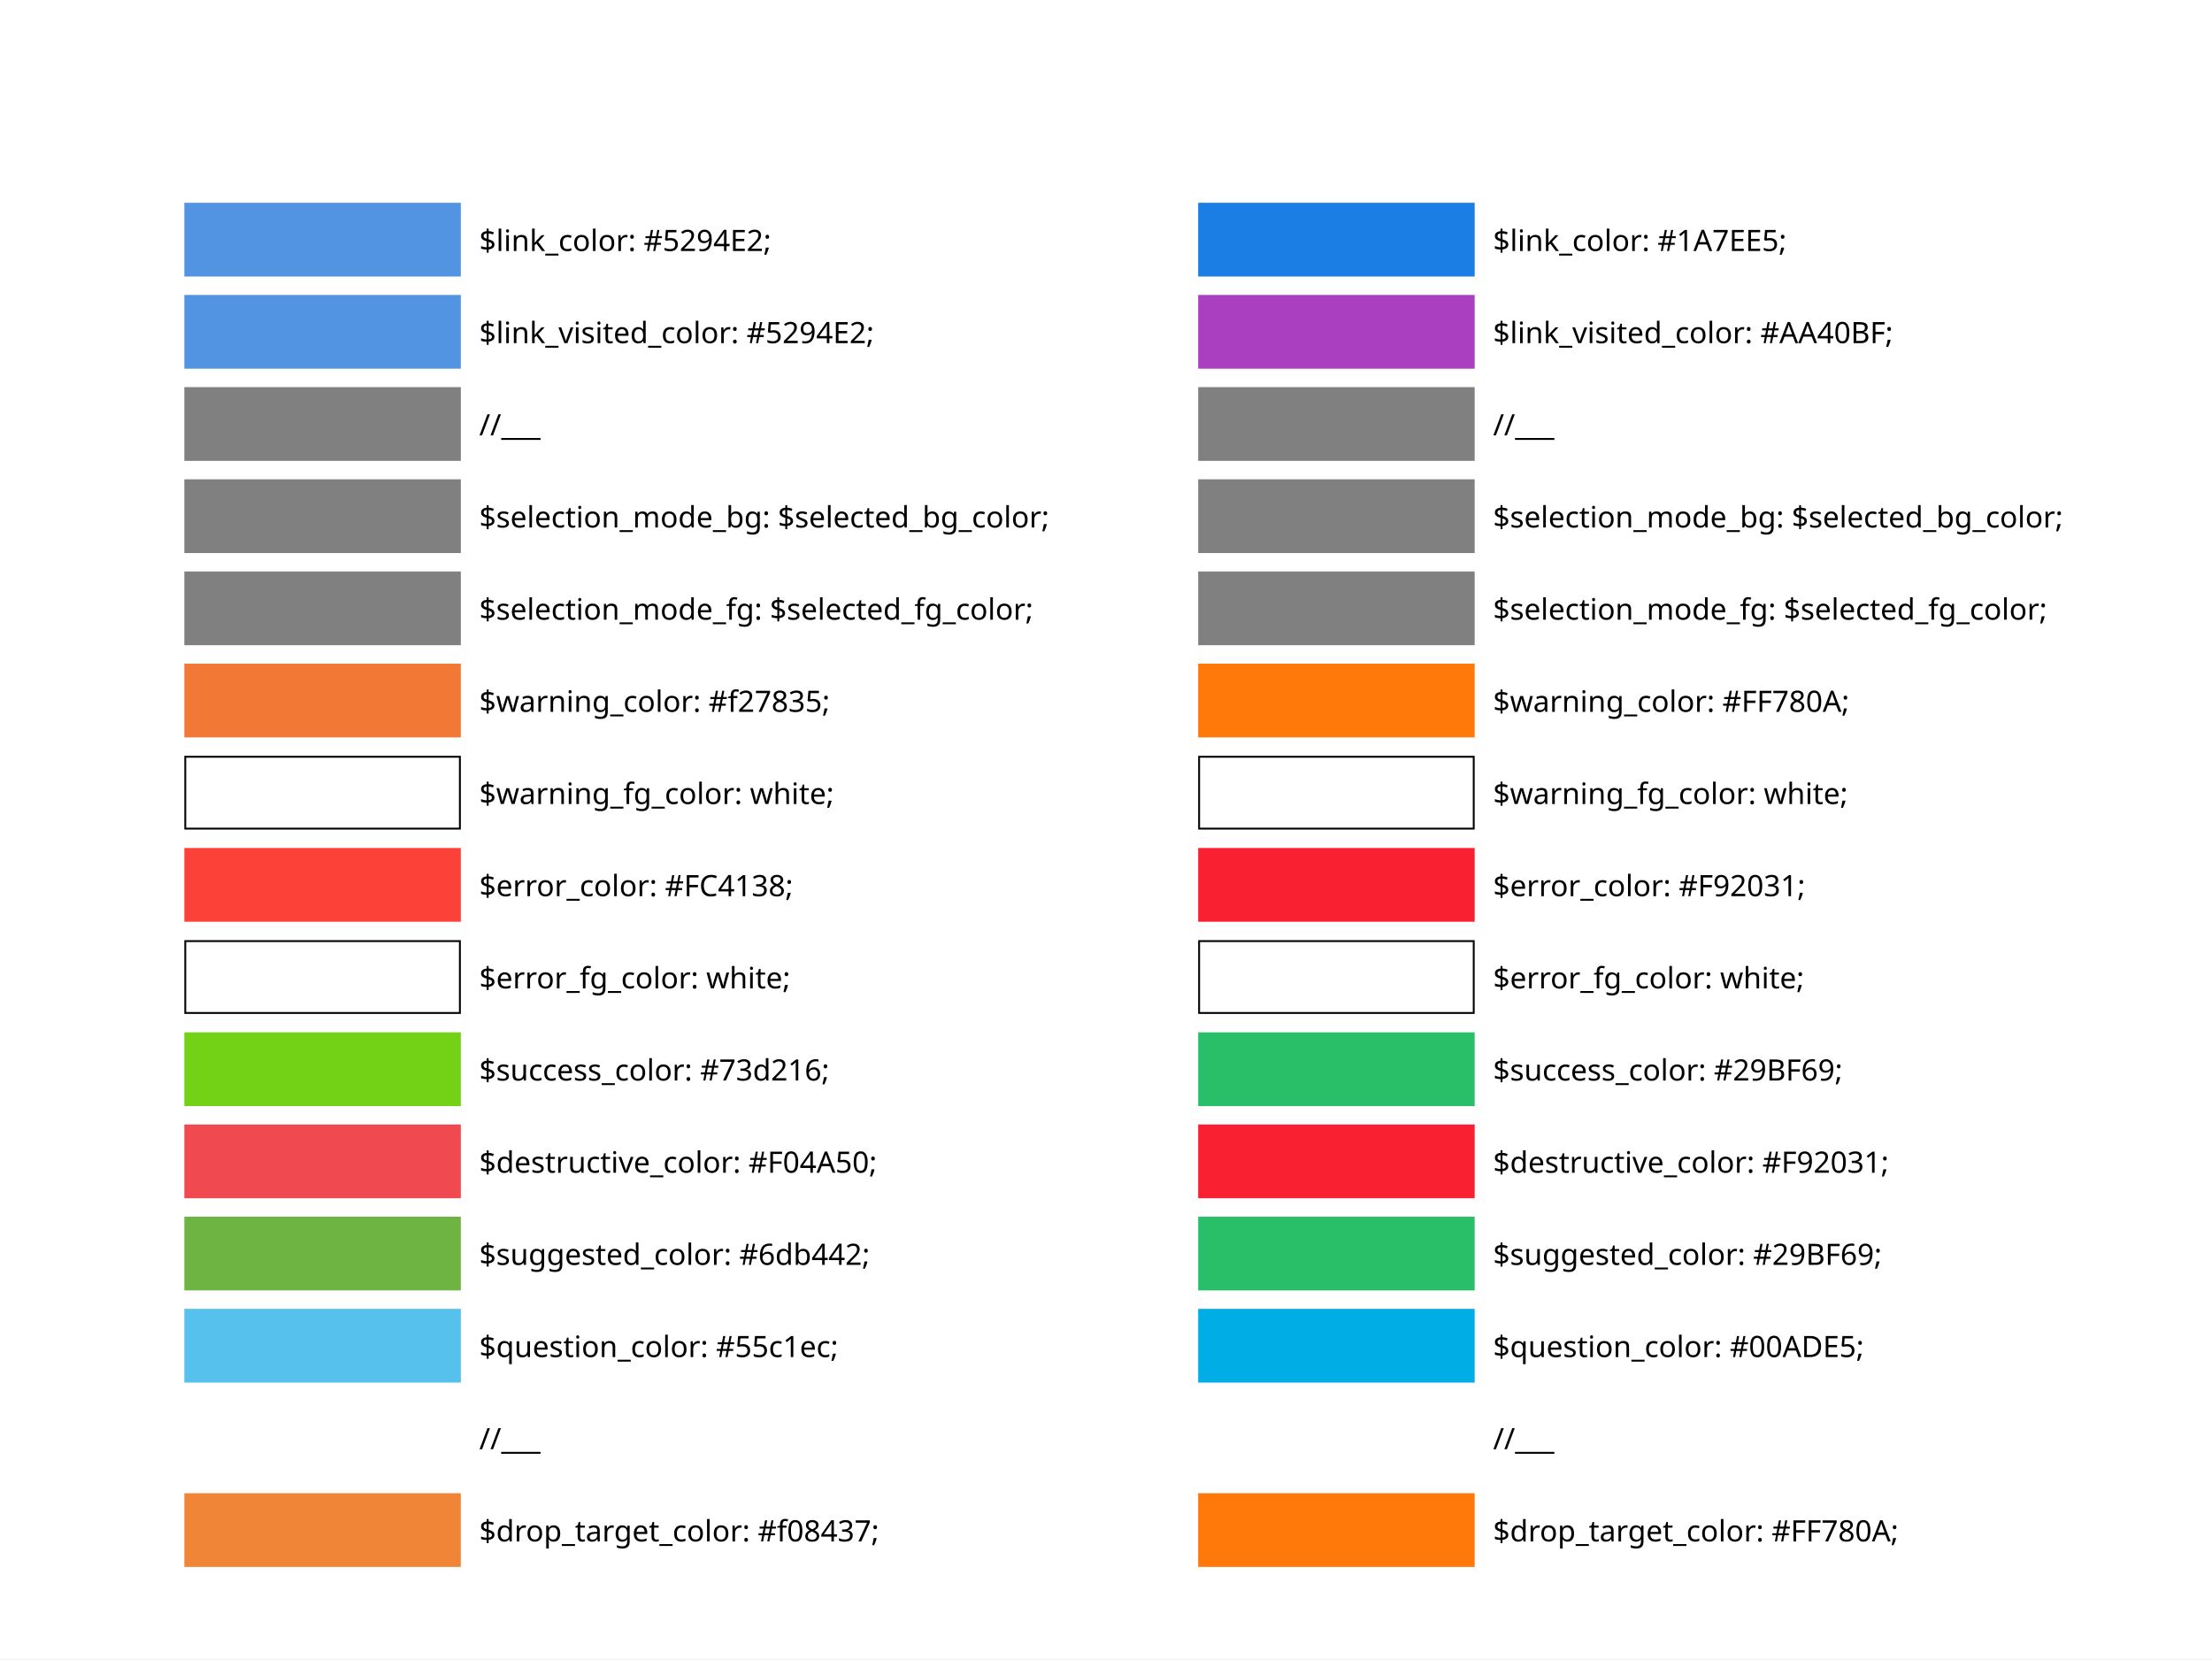
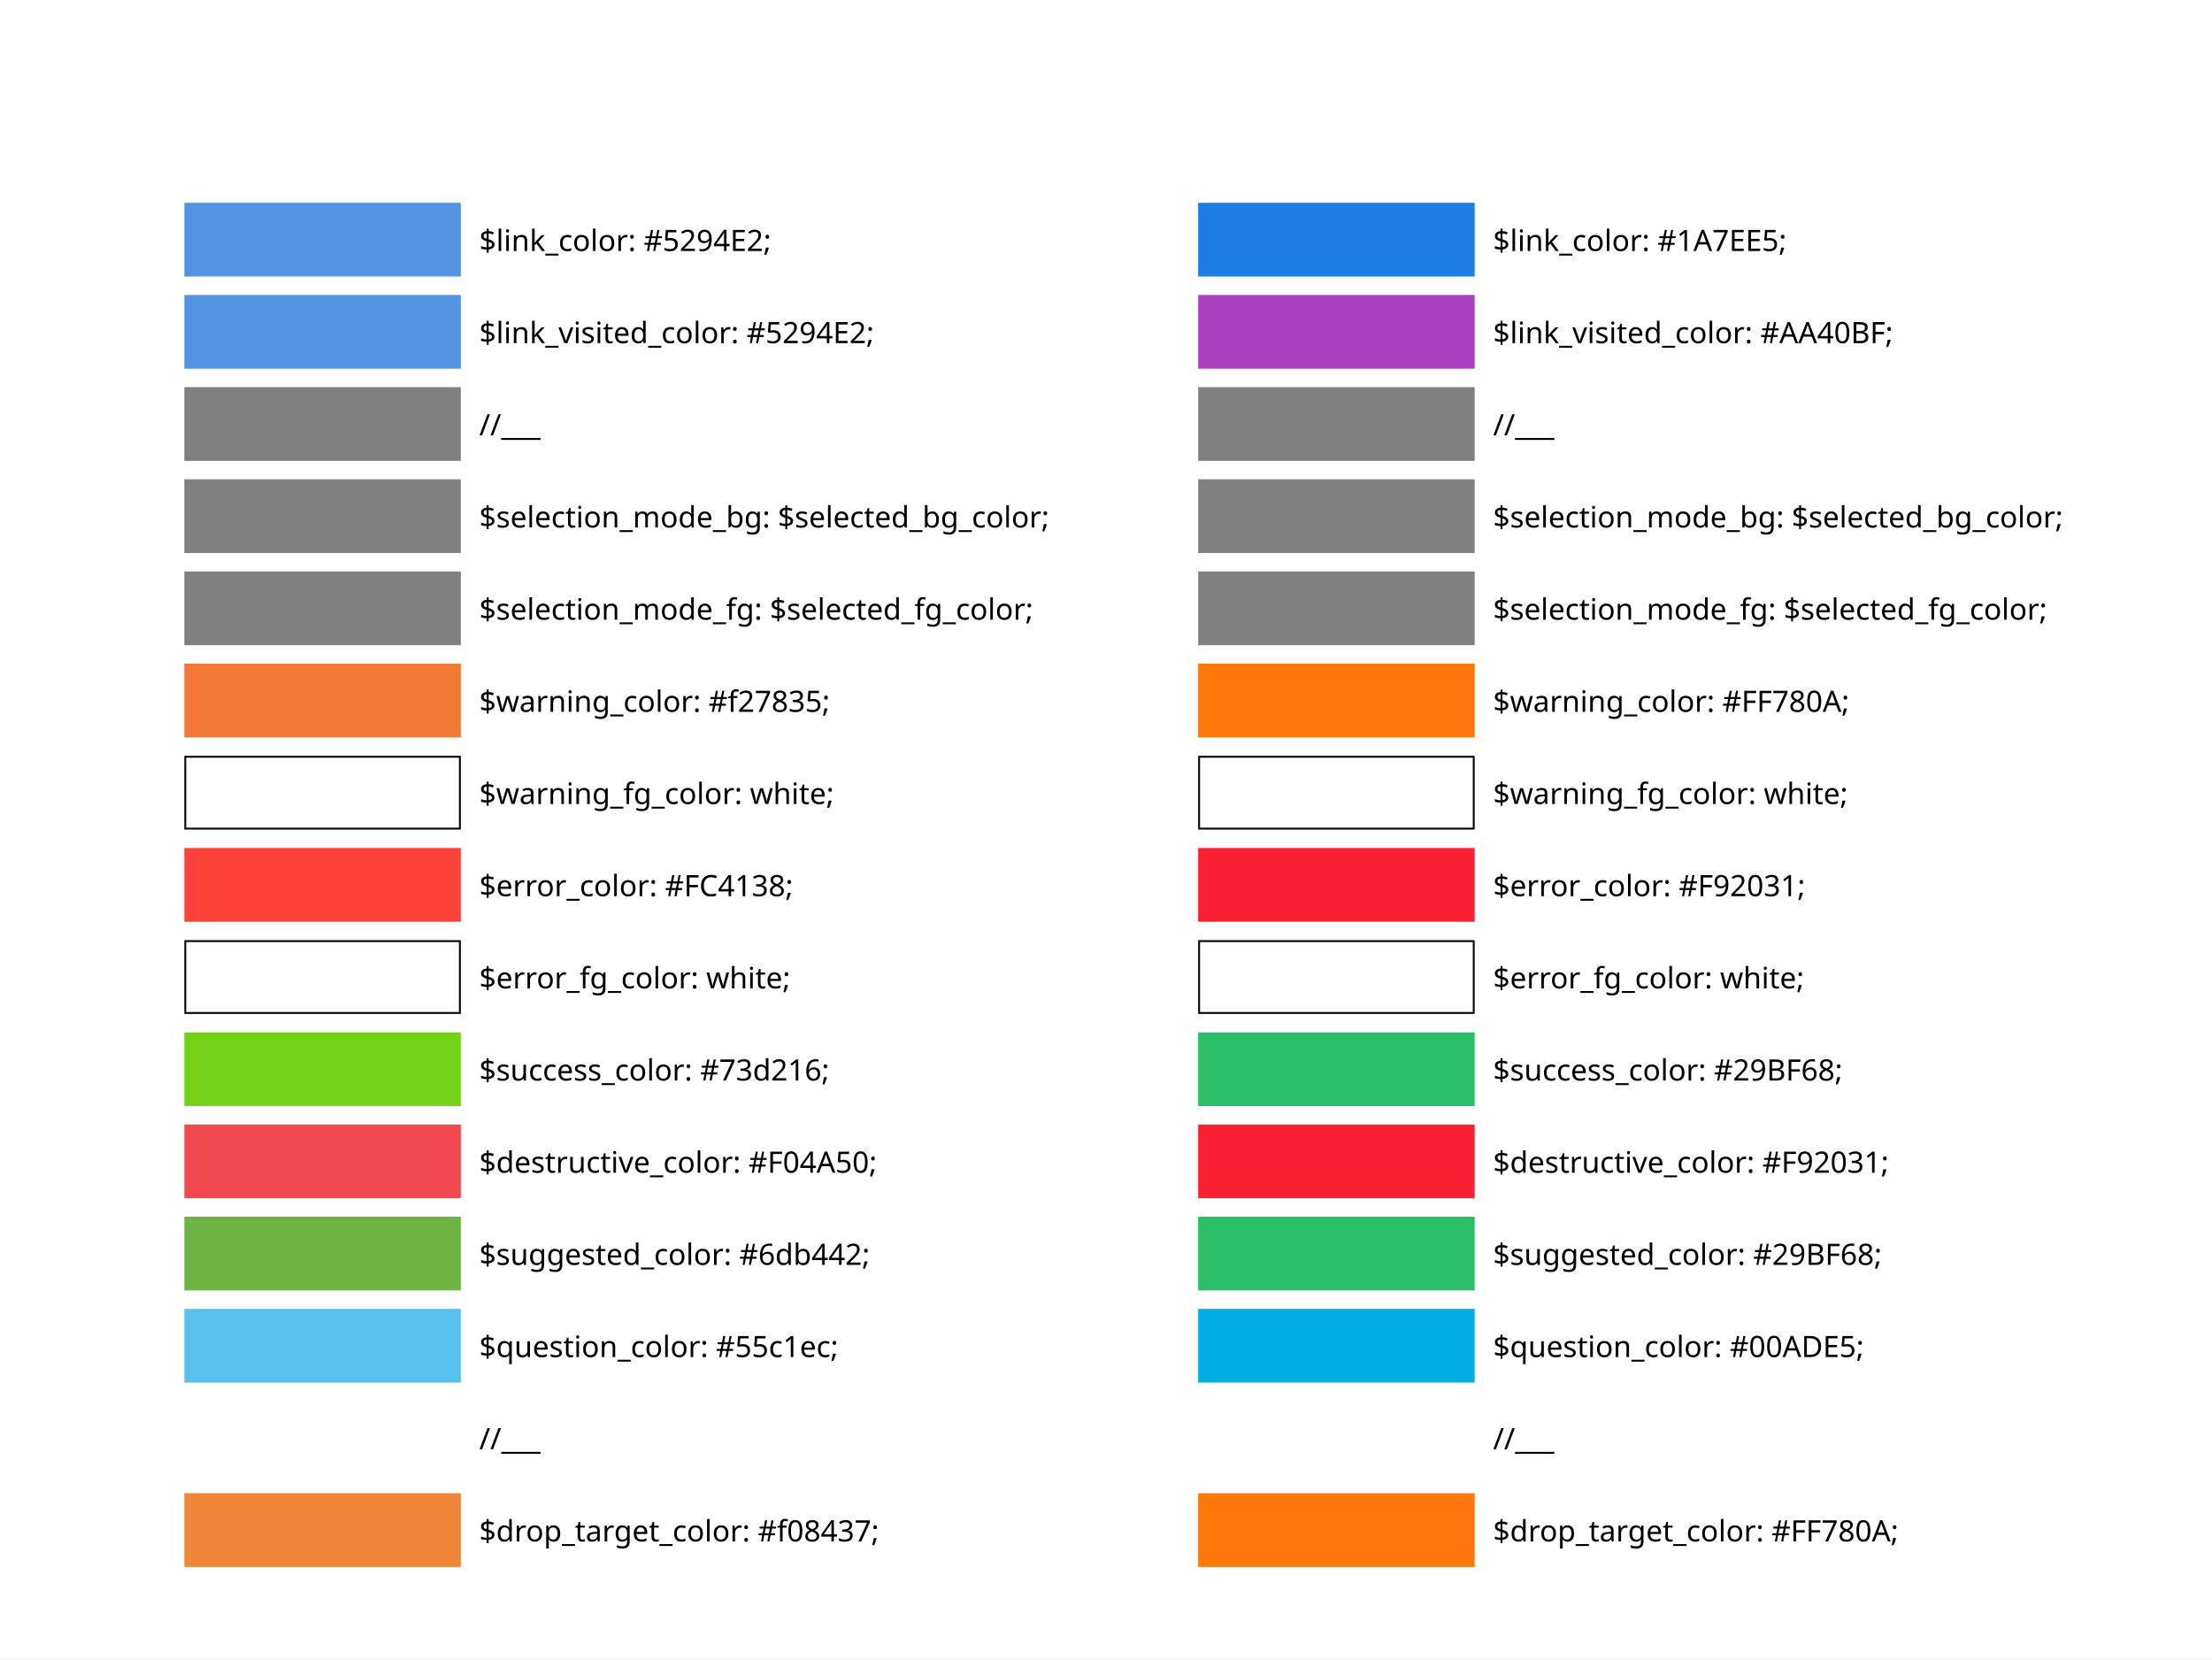
<svg xmlns="http://www.w3.org/2000/svg" id="svg8" version="1.1" viewBox="0 0 1200 900" height="900" width="1200">
  <defs id="defs2" />
  <g transform="translate(0,38.20002)" id="layer1">
-     <rect rx="1.5995795e-15" y="-38.2" x="0" height="900" width="1200" id="rect876" style="fill:#ffffff;fill-opacity:1;stroke:none;stroke-width:4.948;stroke-miterlimit:4;stroke-dasharray:none;stroke-opacity:1" />
-     <text id="text9" y="97.956" x="260" style="font-style:normal;font-weight:normal;font-size:16px;line-height:2;font-family:sans-serif;letter-spacing:0px;word-spacing:0px;fill:#000000;fill-opacity:1;stroke:none" xml:space="preserve">
+     <rect rx="1.5995795e-15" y="-38.2" x="0" height="900" width="1200" id="rect876" style="fill:#ffffff;stroke-width:4.948" />
+     <text id="text9" y="97.956" x="260" style="font-size:16px;line-height:2;font-family:sans-serif;letter-spacing:0px;word-spacing:0px;fill:#000000" xml:space="preserve">
      <tspan style="line-height:50px" y="97.956" x="260" id="tspan7">$link_color: #5294E2;</tspan>
      <tspan style="line-height:50px" id="tspan11" y="147.956" x="260">$link_visited_color: #5294E2;</tspan>
      <tspan style="line-height:50px" id="tspan13" y="197.956" x="260">//___</tspan>
      <tspan style="line-height:50px" id="tspan15" y="247.956" x="260">$selection_mode_bg: $selected_bg_color;</tspan>
      <tspan style="line-height:50px" id="tspan17" y="297.956" x="260">$selection_mode_fg: $selected_fg_color;</tspan>
      <tspan style="line-height:50px" id="tspan19" y="347.956" x="260">$warning_color: #f27835;</tspan>
      <tspan style="line-height:50px" id="tspan21" y="397.956" x="260">$warning_fg_color: white;</tspan>
      <tspan style="line-height:50px" id="tspan23" y="447.956" x="260">$error_color: #FC4138;</tspan>
      <tspan style="line-height:50px" id="tspan25" y="497.956" x="260">$error_fg_color: white;</tspan>
      <tspan style="line-height:50px" id="tspan27" y="547.956" x="260">$success_color: #73d216;</tspan>
      <tspan style="line-height:50px" id="tspan29" y="597.956" x="260">$destructive_color: #F04A50;</tspan>
      <tspan style="line-height:50px" id="tspan31" y="647.956" x="260">$suggested_color: #6db442;</tspan>
      <tspan style="line-height:50px" id="tspan33" y="697.956" x="260">$question_color: #55c1ec;</tspan>
      <tspan id="tspan1000" style="line-height:50px" y="747.956" x="260">//___</tspan>
      <tspan id="tspan1002" style="line-height:50px" y="797.956" x="260">$drop_target_color: #f08437;</tspan>
    </text>
-     <rect y="671.8" x="100" height="40" width="150" id="rect35" style="fill:#55c1ec;fill-opacity:1;stroke-width:0.829" />
-     <rect style="fill:#6db442;fill-opacity:1;stroke-width:0.829" id="use892" width="150" height="40" x="100" y="621.8" />
-     <rect style="fill:#f04a50;fill-opacity:1;stroke-width:0.829" id="use894" width="150" height="40" x="100" y="571.8" />
-     <rect style="fill:#73d216;fill-opacity:1;stroke-width:0.829" id="use896" width="150" height="40" x="100" y="521.8" />
-     <rect style="fill:#ffffff;fill-opacity:1;stroke:#000000;stroke-width:1.015;stroke-miterlimit:4;stroke-dasharray:none;stroke-opacity:1" id="use898" width="148.985" height="38.985" x="100.508" y="472.308" />
-     <rect style="fill:#fc4138;fill-opacity:1;stroke-width:0.829" id="use900" width="150" height="40" x="100" y="421.8" />
-     <rect style="fill:#ffffff;fill-opacity:1;stroke:#000000;stroke-width:1.015;stroke-miterlimit:4;stroke-dasharray:none;stroke-opacity:1" id="use902" width="148.985" height="38.985" x="100.508" y="372.308" />
-     <rect style="fill:#f27835;fill-opacity:1;stroke-width:0.829" id="use904" width="150" height="40" x="100" y="321.8" />
-     <rect style="fill:#808080;fill-opacity:1;stroke-width:0.829" id="use906" width="150" height="40" x="100" y="271.8" />
-     <rect style="fill:#808080;fill-opacity:1;stroke-width:0.829" id="use908" width="150" height="40" x="100" y="221.8" />
-     <rect style="fill:#808080;fill-opacity:1;stroke-width:0.829" id="use910" width="150" height="40" x="100" y="171.8" />
-     <rect style="fill:#5294e2;fill-opacity:1;stroke-width:0.829" id="use912" width="150" height="40" x="100" y="121.8" />
-     <rect y="71.8" x="100" height="40" width="150" id="rect936" style="fill:#5294e2;fill-opacity:1;stroke-width:0.829" />
-     <text xml:space="preserve" style="font-style:normal;font-weight:normal;font-size:16px;line-height:2;font-family:sans-serif;letter-spacing:0px;word-spacing:0px;fill:#000000;fill-opacity:1;stroke:none" x="810" y="97.956" id="text964">
+     <rect y="671.8" x="100" height="40" width="150" id="rect35" style="fill:#55c1ec;stroke-width:0.829" />
+     <rect style="fill:#6db442;stroke-width:0.829" id="use892" width="150" height="40" x="100" y="621.8" />
+     <rect style="fill:#f04a50;stroke-width:0.829" id="use894" width="150" height="40" x="100" y="571.8" />
+     <rect style="fill:#73d216;stroke-width:0.829" id="use896" width="150" height="40" x="100" y="521.8" />
+     <rect style="fill:#ffffff;stroke:#000000;stroke-width:1.015" id="use898" width="148.985" height="38.985" x="100.508" y="472.308" />
+     <rect style="fill:#fc4138;stroke-width:0.829" id="use900" width="150" height="40" x="100" y="421.8" />
+     <rect style="fill:#ffffff;stroke:#000000;stroke-width:1.015" id="use902" width="148.985" height="38.985" x="100.508" y="372.308" />
+     <rect style="fill:#f27835;stroke-width:0.829" id="use904" width="150" height="40" x="100" y="321.8" />
+     <rect style="fill:#808080;stroke-width:0.829" id="use906" width="150" height="40" x="100" y="271.8" />
+     <rect style="fill:#808080;stroke-width:0.829" id="use908" width="150" height="40" x="100" y="221.8" />
+     <rect style="fill:#808080;stroke-width:0.829" id="use910" width="150" height="40" x="100" y="171.8" />
+     <rect style="fill:#5294e2;stroke-width:0.829" id="use912" width="150" height="40" x="100" y="121.8" />
+     <rect y="71.8" x="100" height="40" width="150" id="rect936" style="fill:#5294e2;stroke-width:0.829" />
+     <text xml:space="preserve" style="font-size:16px;line-height:2;font-family:sans-serif;letter-spacing:0px;word-spacing:0px;fill:#000000" x="810" y="97.956" id="text964">
      <tspan id="tspan938" x="810" y="97.956" style="line-height:50px">$link_color: #1A7EE5;</tspan>
      <tspan x="810" y="147.956" id="tspan940" style="line-height:50px">$link_visited_color: #AA40BF;</tspan>
      <tspan x="810" y="197.956" id="tspan942" style="line-height:50px">//___</tspan>
      <tspan x="810" y="247.956" id="tspan944" style="line-height:50px">$selection_mode_bg: $selected_bg_color;</tspan>
      <tspan x="810" y="297.956" id="tspan946" style="line-height:50px">$selection_mode_fg: $selected_fg_color;</tspan>
      <tspan x="810" y="347.956" id="tspan948" style="line-height:50px">$warning_color: #FF780A;</tspan>
      <tspan x="810" y="397.956" id="tspan950" style="line-height:50px">$warning_fg_color: white;</tspan>
      <tspan x="810" y="447.956" id="tspan952" style="line-height:50px">$error_color: #F92031;</tspan>
      <tspan x="810" y="497.956" id="tspan954" style="line-height:50px">$error_fg_color: white;</tspan>
-       <tspan x="810" y="547.956" id="tspan956" style="line-height:50px">$success_color: #29BF69;</tspan>
+       <tspan x="810" y="547.956" id="tspan956" style="line-height:50px">$success_color: #29BF68;</tspan>
      <tspan x="810" y="597.956" id="tspan958" style="line-height:50px">$destructive_color: #F92031;</tspan>
-       <tspan x="810" y="647.956" id="tspan960" style="line-height:50px">$suggested_color: #29BF69;</tspan>
+       <tspan x="810" y="647.956" id="tspan960" style="line-height:50px">$suggested_color: #29BF68;</tspan>
      <tspan x="810" y="697.956" id="tspan962" style="line-height:50px">$question_color: #00ADE5;</tspan>
      <tspan id="tspan1004" x="810" y="747.956" style="line-height:50px">//___</tspan>
      <tspan id="tspan1006" x="810" y="797.956" style="line-height:50px">$drop_target_color: #FF780A;</tspan>
    </text>
-     <rect style="fill:#00ade5;fill-opacity:1;stroke-width:0.829" id="rect966" width="150" height="40" x="650" y="671.8" />
-     <rect y="621.8" x="650" height="40" width="150" id="rect968" style="fill:#29bf69;fill-opacity:1;stroke-width:0.829" />
-     <rect y="571.8" x="650" height="40" width="150" id="rect970" style="fill:#f92031;fill-opacity:1;stroke-width:0.829" />
-     <rect y="521.8" x="650" height="40" width="150" id="rect972" style="fill:#29bf69;fill-opacity:1;stroke-width:0.829" />
-     <rect y="472.308" x="650.508" height="38.985" width="148.985" id="rect974" style="fill:#ffffff;fill-opacity:1;stroke:#000000;stroke-width:1.015;stroke-miterlimit:4;stroke-dasharray:none;stroke-opacity:1" />
-     <rect y="421.8" x="650" height="40" width="150" id="rect976" style="fill:#f92031;fill-opacity:1;stroke-width:0.829" />
-     <rect y="372.308" x="650.508" height="38.985" width="148.985" id="rect978" style="fill:#ffffff;fill-opacity:1;stroke:#000000;stroke-width:1.015;stroke-miterlimit:4;stroke-dasharray:none;stroke-opacity:1" />
-     <rect y="321.8" x="650" height="40" width="150" id="rect980" style="fill:#ff780a;fill-opacity:1;stroke-width:0.829" />
-     <rect y="271.8" x="650" height="40" width="150" id="rect982" style="fill:#808080;fill-opacity:1;stroke-width:0.829" />
-     <rect y="221.8" x="650" height="40" width="150" id="rect984" style="fill:#808080;fill-opacity:1;stroke-width:0.829" />
-     <rect y="171.8" x="650" height="40" width="150" id="rect986" style="fill:#808080;fill-opacity:1;stroke-width:0.829" />
-     <rect y="121.8" x="650" height="40" width="150" id="rect988" style="fill:#aa40bf;fill-opacity:1;stroke-width:0.829" />
-     <rect style="fill:#1a7ee5;fill-opacity:1;stroke-width:0.829" id="rect990" width="150" height="40" x="650" y="71.8" />
-     <rect style="fill:#f08437;fill-opacity:1;stroke-width:0.829" id="rect1008" width="150" height="40" x="100" y="771.8" />
-     <rect y="771.8" x="650" height="40" width="150" id="rect1010" style="fill:#ff780a;fill-opacity:1;stroke-width:0.829" />
+     <rect style="fill:#00ade5;stroke-width:0.829" id="rect966" width="150" height="40" x="650" y="671.8" />
+     <rect y="621.8" x="650" height="40" width="150" id="rect968" style="fill:#29bf68;stroke-width:0.829" />
+     <rect y="571.8" x="650" height="40" width="150" id="rect970" style="fill:#f92031;stroke-width:0.829" />
+     <rect y="521.8" x="650" height="40" width="150" id="rect972" style="fill:#29bf68;stroke-width:0.829" />
+     <rect y="472.308" x="650.508" height="38.985" width="148.985" id="rect974" style="fill:#ffffff;stroke:#000000;stroke-width:1.015" />
+     <rect y="421.8" x="650" height="40" width="150" id="rect976" style="fill:#f92031;stroke-width:0.829" />
+     <rect y="372.308" x="650.508" height="38.985" width="148.985" id="rect978" style="fill:#ffffff;stroke:#000000;stroke-width:1.015" />
+     <rect y="321.8" x="650" height="40" width="150" id="rect980" style="fill:#ff780a;stroke-width:0.829" />
+     <rect y="271.8" x="650" height="40" width="150" id="rect982" style="fill:#808080;stroke-width:0.829" />
+     <rect y="221.8" x="650" height="40" width="150" id="rect984" style="fill:#808080;stroke-width:0.829" />
+     <rect y="171.8" x="650" height="40" width="150" id="rect986" style="fill:#808080;stroke-width:0.829" />
+     <rect y="121.8" x="650" height="40" width="150" id="rect988" style="fill:#aa40bf;stroke-width:0.829" />
+     <rect style="fill:#1a7ee5;stroke-width:0.829" id="rect990" width="150" height="40" x="650" y="71.8" />
+     <rect style="fill:#f08437;stroke-width:0.829" id="rect1008" width="150" height="40" x="100" y="771.8" />
+     <rect y="771.8" x="650" height="40" width="150" id="rect1010" style="fill:#ff780a;stroke-width:0.829" />
  </g>
</svg>
